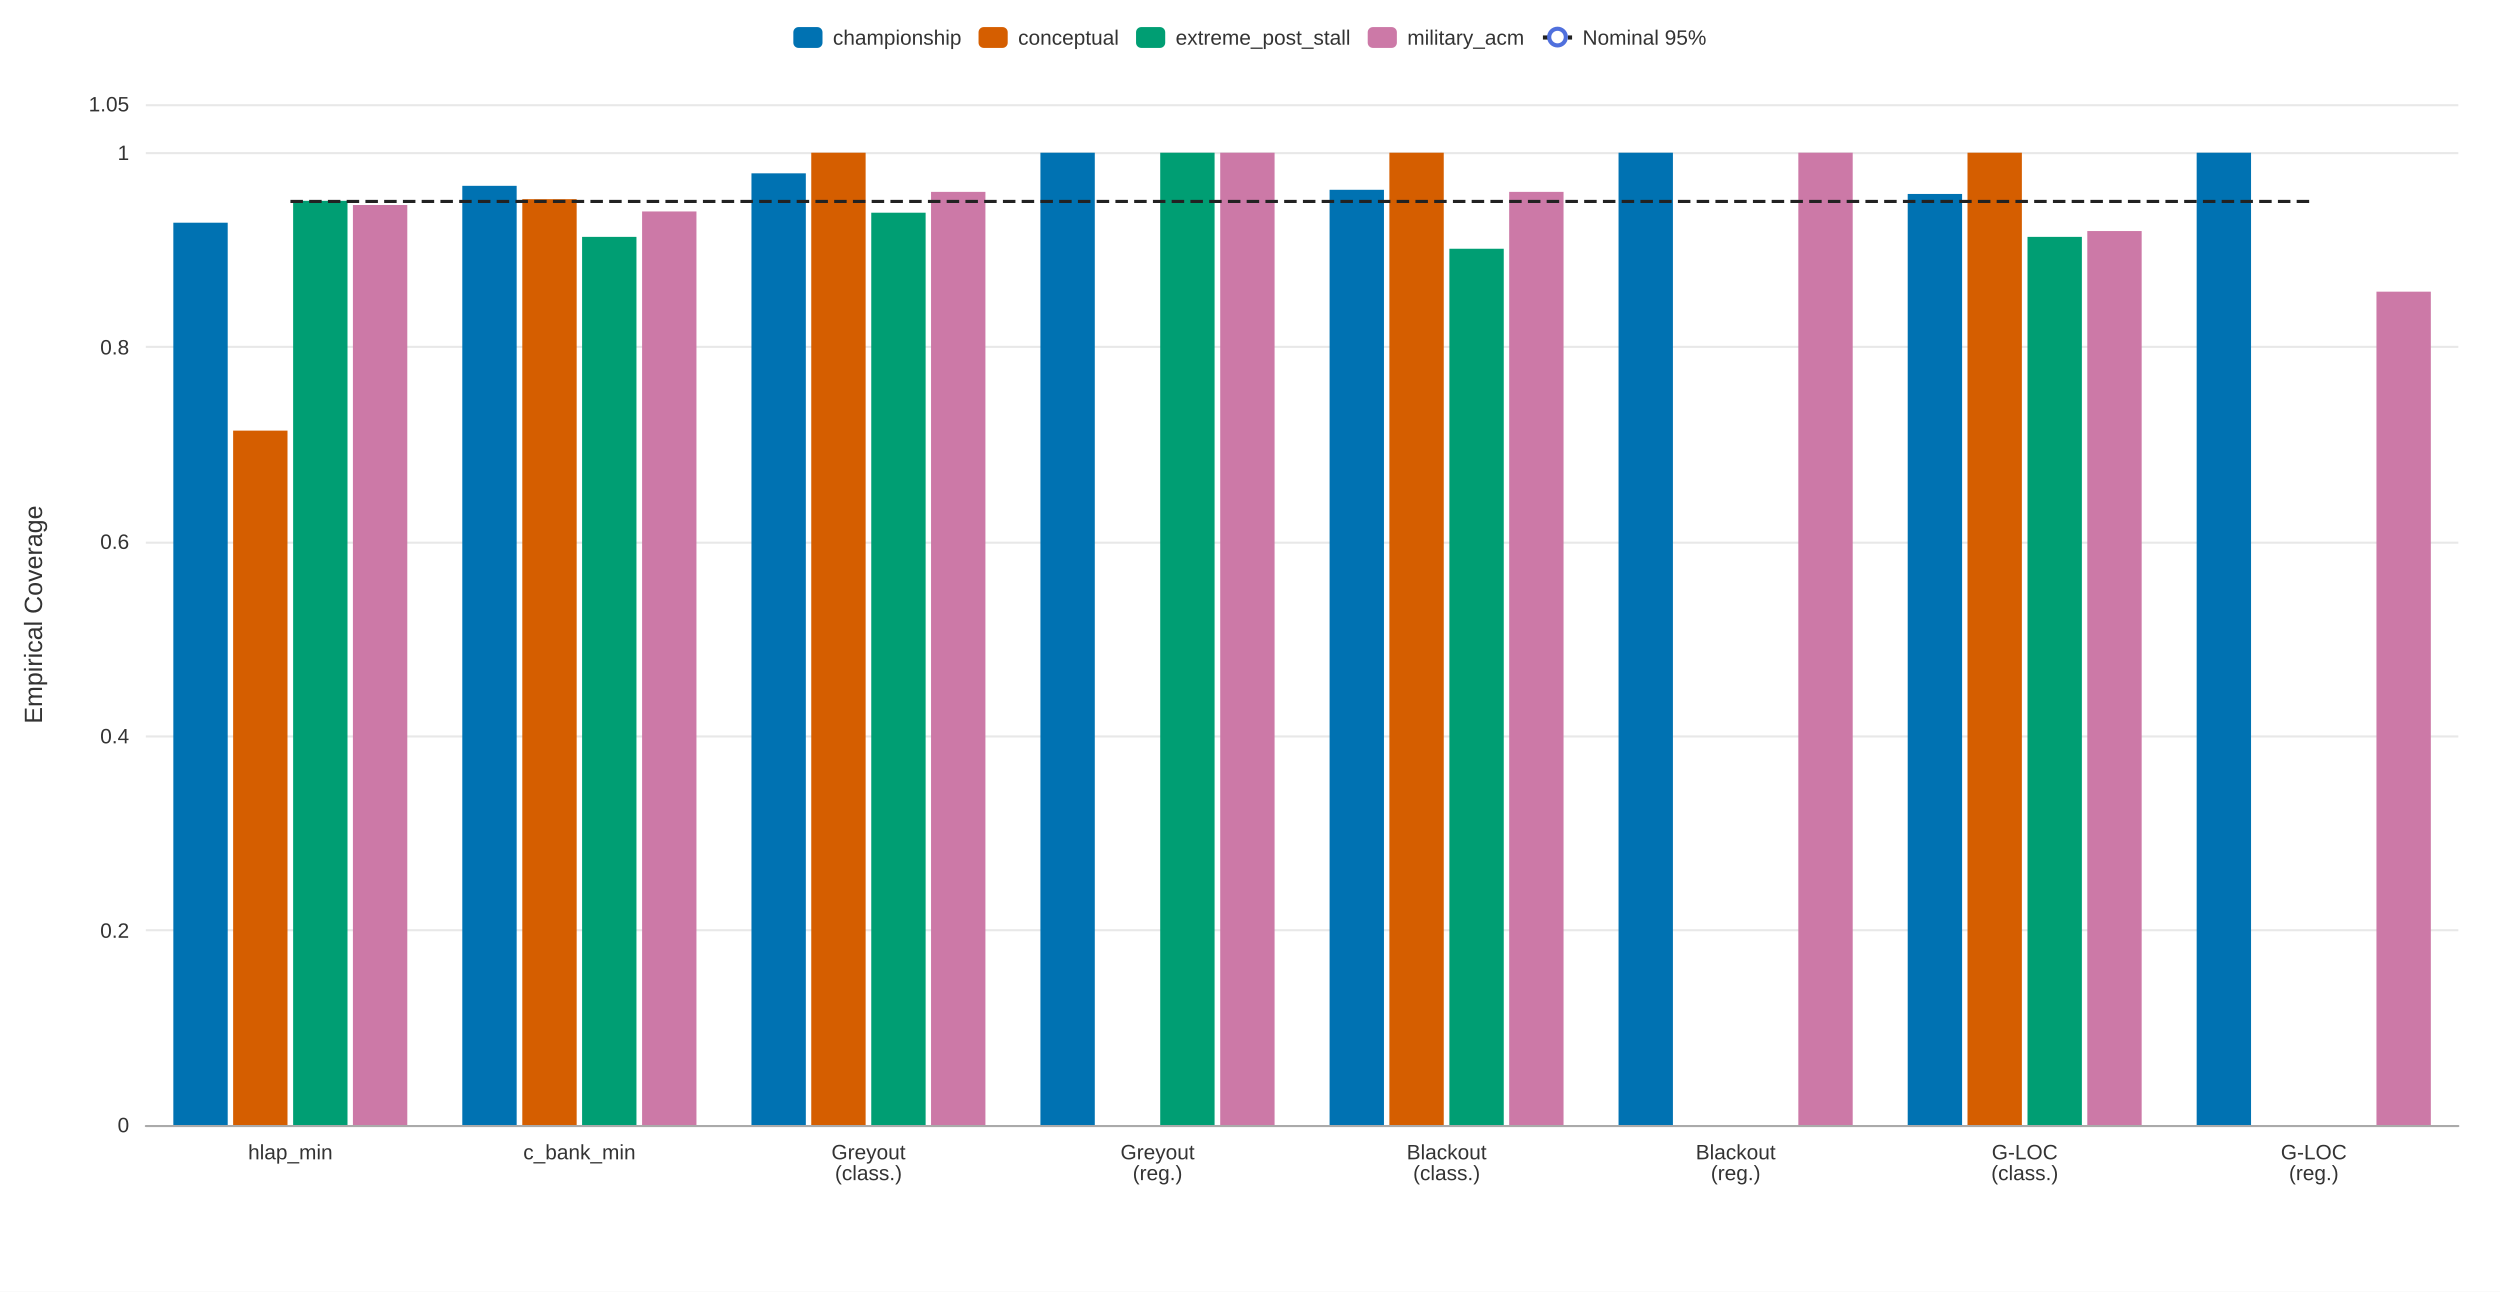
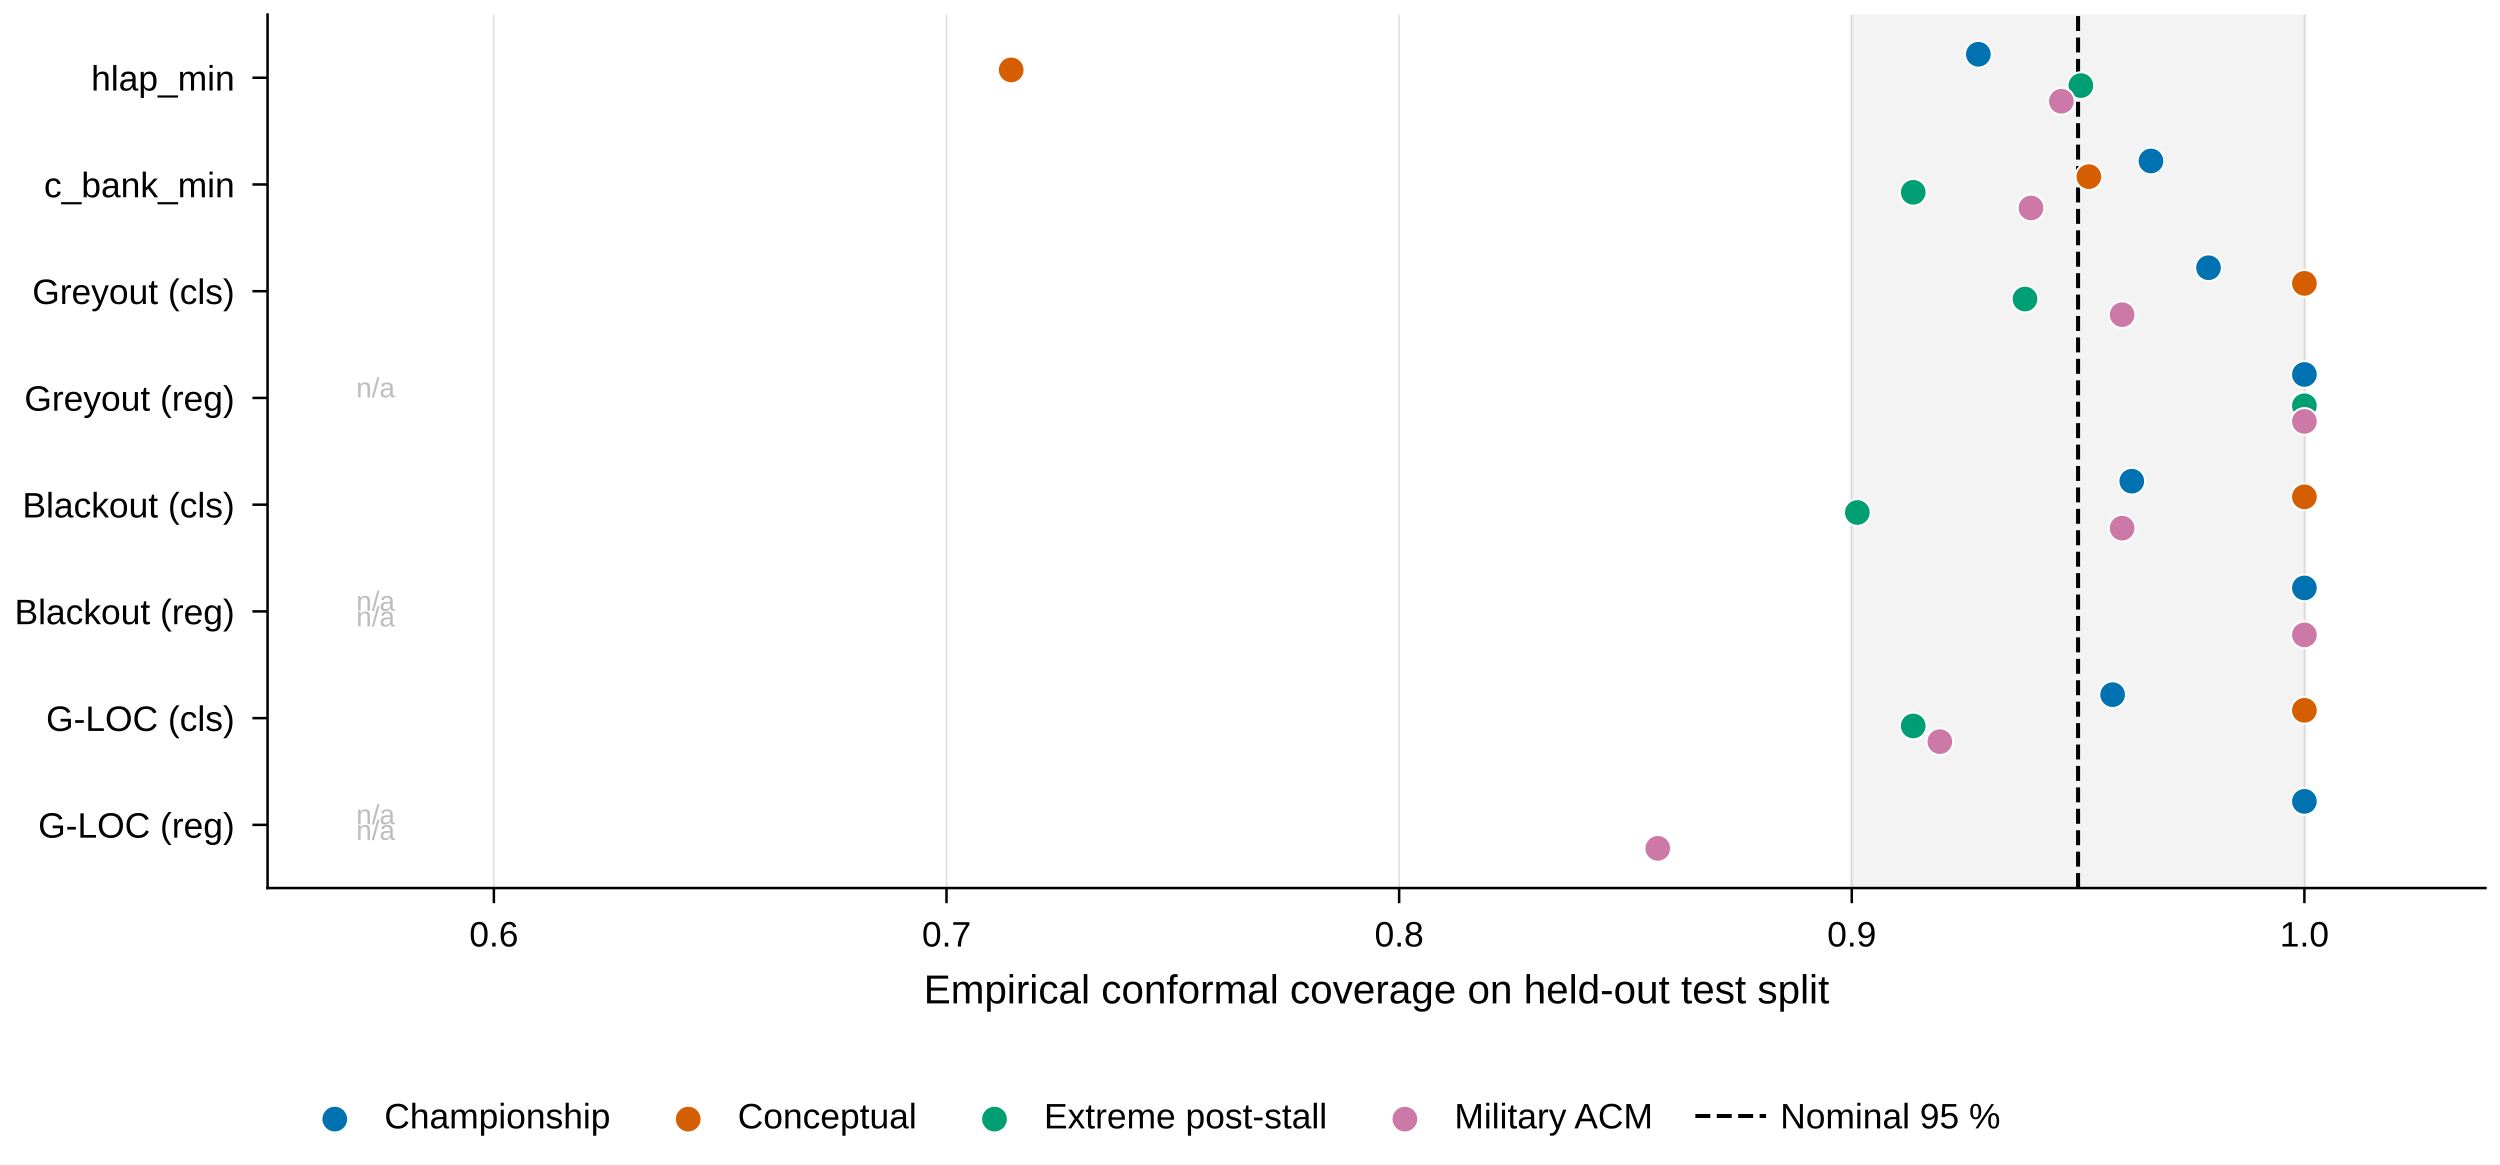
- <svg xmlns="http://www.w3.org/2000/svg" width="1200" height="620" version="1.1" baseProfile="full" viewBox="0 0 1200 620">
-   <rect width="1200" height="620" x="0" y="0" fill="#ffffff" />
-   <path d="M70 540.5L1180 540.5" fill="none" pointer-events="visible" stroke="#e8e8e8" class="zr0-cls-0" />
-   <path d="M70 446.5L1180 446.5" fill="none" pointer-events="visible" stroke="#e8e8e8" class="zr0-cls-0" />
-   <path d="M70 353.5L1180 353.5" fill="none" pointer-events="visible" stroke="#e8e8e8" class="zr0-cls-0" />
-   <path d="M70 260.5L1180 260.5" fill="none" pointer-events="visible" stroke="#e8e8e8" class="zr0-cls-0" />
-   <path d="M70 166.5L1180 166.5" fill="none" pointer-events="visible" stroke="#e8e8e8" class="zr0-cls-0" />
-   <path d="M70 73.5L1180 73.5" fill="none" pointer-events="visible" stroke="#e8e8e8" class="zr0-cls-0" />
-   <path d="M70 50.5L1180 50.5" fill="none" pointer-events="visible" stroke="#e8e8e8" class="zr0-cls-0" />
-   <text dominant-baseline="central" text-anchor="middle" style="font-size:12px;font-family:Arial, Helvetica, sans-serif;" xml:space="preserve" y="-6" transform="matrix(0,-1,1,0,22,295)" fill="#333333">Empirical Coverage</text>
-   <path d="M70 540.5L1180 540.5" fill="none" pointer-events="visible" stroke="#aaaaaa" stroke-linecap="round" class="zr0-cls-0" />
-   <text dominant-baseline="central" text-anchor="end" style="font-size:10px;font-family:Arial, Helvetica, sans-serif;" transform="translate(62 540)" fill="#333333">0</text>
-   <text dominant-baseline="central" text-anchor="end" style="font-size:10px;font-family:Arial, Helvetica, sans-serif;" transform="translate(62 446.6667)" fill="#333333">0.2</text>
-   <text dominant-baseline="central" text-anchor="end" style="font-size:10px;font-family:Arial, Helvetica, sans-serif;" transform="translate(62 353.3333)" fill="#333333">0.4</text>
-   <text dominant-baseline="central" text-anchor="end" style="font-size:10px;font-family:Arial, Helvetica, sans-serif;" transform="translate(62 260)" fill="#333333">0.6</text>
-   <text dominant-baseline="central" text-anchor="end" style="font-size:10px;font-family:Arial, Helvetica, sans-serif;" transform="translate(62 166.6667)" fill="#333333">0.8</text>
-   <text dominant-baseline="central" text-anchor="end" style="font-size:10px;font-family:Arial, Helvetica, sans-serif;" transform="translate(62 73.3333)" fill="#333333">1</text>
-   <text dominant-baseline="central" text-anchor="end" style="font-size:10px;font-family:Arial, Helvetica, sans-serif;" transform="translate(62 50)" fill="#333333">1.05</text>
-   <text dominant-baseline="central" text-anchor="middle" style="font: normal normal 10px Arial, Helvetica, sans-serif" y="5" transform="translate(139.375 548)" fill="#333333">hlap_min</text>
-   <text dominant-baseline="central" text-anchor="middle" style="font: normal normal 10px Arial, Helvetica, sans-serif" y="5" transform="translate(278.125 548)" fill="#333333">c_bank_min</text>
-   <text dominant-baseline="central" text-anchor="middle" style="font: normal normal 10px Arial, Helvetica, sans-serif" y="5" transform="translate(416.875 548)" fill="#333333">Greyout</text>
-   <text dominant-baseline="central" text-anchor="middle" style="font: normal normal 10px Arial, Helvetica, sans-serif" y="15" transform="translate(416.875 548)" fill="#333333">(class.)</text>
-   <text dominant-baseline="central" text-anchor="middle" style="font: normal normal 10px Arial, Helvetica, sans-serif" y="5" transform="translate(555.625 548)" fill="#333333">Greyout</text>
-   <text dominant-baseline="central" text-anchor="middle" style="font: normal normal 10px Arial, Helvetica, sans-serif" y="15" transform="translate(555.625 548)" fill="#333333">(reg.)</text>
-   <text dominant-baseline="central" text-anchor="middle" style="font: normal normal 10px Arial, Helvetica, sans-serif" y="5" transform="translate(694.375 548)" fill="#333333">Blackout</text>
-   <text dominant-baseline="central" text-anchor="middle" style="font: normal normal 10px Arial, Helvetica, sans-serif" y="15" transform="translate(694.375 548)" fill="#333333">(class.)</text>
-   <text dominant-baseline="central" text-anchor="middle" style="font: normal normal 10px Arial, Helvetica, sans-serif" y="5" transform="translate(833.125 548)" fill="#333333">Blackout</text>
-   <text dominant-baseline="central" text-anchor="middle" style="font: normal normal 10px Arial, Helvetica, sans-serif" y="15" transform="translate(833.125 548)" fill="#333333">(reg.)</text>
-   <text dominant-baseline="central" text-anchor="middle" style="font: normal normal 10px Arial, Helvetica, sans-serif" y="5" transform="translate(971.875 548)" fill="#333333">G-LOC</text>
-   <text dominant-baseline="central" text-anchor="middle" style="font: normal normal 10px Arial, Helvetica, sans-serif" y="15" transform="translate(971.875 548)" fill="#333333">(class.)</text>
-   <text dominant-baseline="central" text-anchor="middle" style="font: normal normal 10px Arial, Helvetica, sans-serif" y="5" transform="translate(1110.625 548)" fill="#333333">G-LOC</text>
-   <text dominant-baseline="central" text-anchor="middle" style="font: normal normal 10px Arial, Helvetica, sans-serif" y="15" transform="translate(1110.625 548)" fill="#333333">(reg.)</text>
-   <path d="M83.2 540l26.1 0l0 -433.1l-26.1 0Z" fill="#0072B2" ecmeta_series_index="0" ecmeta_data_index="0" ecmeta_ssr_type="chart" class="zr0-cls-1 zr0-cls-2" />
-   <path d="M221.9 540l26.1 0l0 -450.8l-26.1 0Z" fill="#0072B2" ecmeta_series_index="0" ecmeta_data_index="1" ecmeta_ssr_type="chart" class="zr0-cls-3 zr0-cls-2" />
-   <path d="M360.7 540l26.1 0l0 -456.8l-26.1 0Z" fill="#0072B2" ecmeta_series_index="0" ecmeta_data_index="2" ecmeta_ssr_type="chart" class="zr0-cls-4 zr0-cls-2" />
-   <path d="M499.4 540l26.1 0l0 -466.7l-26.1 0Z" fill="#0072B2" ecmeta_series_index="0" ecmeta_data_index="3" ecmeta_ssr_type="chart" class="zr0-cls-5 zr0-cls-2" />
-   <path d="M638.2 540l26.1 0l0 -448.9l-26.1 0Z" fill="#0072B2" ecmeta_series_index="0" ecmeta_data_index="4" ecmeta_ssr_type="chart" class="zr0-cls-6 zr0-cls-2" />
-   <path d="M776.9 540l26.1 0l0 -466.7l-26.1 0Z" fill="#0072B2" ecmeta_series_index="0" ecmeta_data_index="5" ecmeta_ssr_type="chart" class="zr0-cls-7 zr0-cls-2" />
-   <path d="M915.7 540l26.1 0l0 -446.9l-26.1 0Z" fill="#0072B2" ecmeta_series_index="0" ecmeta_data_index="6" ecmeta_ssr_type="chart" class="zr0-cls-8 zr0-cls-2" />
-   <path d="M1054.4 540l26.1 0l0 -466.7l-26.1 0Z" fill="#0072B2" ecmeta_series_index="0" ecmeta_data_index="7" ecmeta_ssr_type="chart" class="zr0-cls-9 zr0-cls-2" />
-   <path d="M111.9 540l26.1 0l0 -333.3l-26.1 0Z" fill="#D55E00" ecmeta_series_index="1" ecmeta_data_index="0" ecmeta_ssr_type="chart" class="zr0-cls-10 zr0-cls-11" />
-   <path d="M250.7 540l26.1 0l0 -444.4l-26.1 0Z" fill="#D55E00" ecmeta_series_index="1" ecmeta_data_index="1" ecmeta_ssr_type="chart" class="zr0-cls-12 zr0-cls-11" />
-   <path d="M389.4 540l26.1 0l0 -466.7l-26.1 0Z" fill="#D55E00" ecmeta_series_index="1" ecmeta_data_index="2" ecmeta_ssr_type="chart" class="zr0-cls-13 zr0-cls-11" />
-   <path d="M528.2 540l26.1 0l0 0l-26.1 0Z" fill="#D55E00" ecmeta_series_index="1" ecmeta_data_index="3" ecmeta_ssr_type="chart" class="zr0-cls-11" />
-   <path d="M666.9 540l26.1 0l0 -466.7l-26.1 0Z" fill="#D55E00" ecmeta_series_index="1" ecmeta_data_index="4" ecmeta_ssr_type="chart" class="zr0-cls-14 zr0-cls-11" />
-   <path d="M805.7 540l26.1 0l0 0l-26.1 0Z" fill="#D55E00" ecmeta_series_index="1" ecmeta_data_index="5" ecmeta_ssr_type="chart" class="zr0-cls-11" />
-   <path d="M944.4 540l26.1 0l0 -466.7l-26.1 0Z" fill="#D55E00" ecmeta_series_index="1" ecmeta_data_index="6" ecmeta_ssr_type="chart" class="zr0-cls-15 zr0-cls-11" />
-   <path d="M1083.2 540l26.1 0l0 0l-26.1 0Z" fill="#D55E00" ecmeta_series_index="1" ecmeta_data_index="7" ecmeta_ssr_type="chart" class="zr0-cls-11" />
-   <path d="M140.7 540l26.1 0l0 -443.6l-26.1 0Z" fill="#009E73" ecmeta_series_index="2" ecmeta_data_index="0" ecmeta_ssr_type="chart" class="zr0-cls-16 zr0-cls-17" />
-   <path d="M279.4 540l26.1 0l0 -426.3l-26.1 0Z" fill="#009E73" ecmeta_series_index="2" ecmeta_data_index="1" ecmeta_ssr_type="chart" class="zr0-cls-18 zr0-cls-17" />
-   <path d="M418.2 540l26.1 0l0 -437.9l-26.1 0Z" fill="#009E73" ecmeta_series_index="2" ecmeta_data_index="2" ecmeta_ssr_type="chart" class="zr0-cls-19 zr0-cls-17" />
-   <path d="M556.9 540l26.1 0l0 -466.7l-26.1 0Z" fill="#009E73" ecmeta_series_index="2" ecmeta_data_index="3" ecmeta_ssr_type="chart" class="zr0-cls-20 zr0-cls-17" />
-   <path d="M695.7 540l26.1 0l0 -420.6l-26.1 0Z" fill="#009E73" ecmeta_series_index="2" ecmeta_data_index="4" ecmeta_ssr_type="chart" class="zr0-cls-21 zr0-cls-17" />
-   <path d="M834.4 540l26.1 0l0 0l-26.1 0Z" fill="#009E73" ecmeta_series_index="2" ecmeta_data_index="5" ecmeta_ssr_type="chart" class="zr0-cls-17" />
-   <path d="M973.2 540l26.1 0l0 -426.3l-26.1 0Z" fill="#009E73" ecmeta_series_index="2" ecmeta_data_index="6" ecmeta_ssr_type="chart" class="zr0-cls-22 zr0-cls-17" />
-   <path d="M1111.9 540l26.1 0l0 0l-26.1 0Z" fill="#009E73" ecmeta_series_index="2" ecmeta_data_index="7" ecmeta_ssr_type="chart" class="zr0-cls-17" />
-   <path d="M169.4 540l26.1 0l0 -441.6l-26.1 0Z" fill="#CC79A7" ecmeta_series_index="3" ecmeta_data_index="0" ecmeta_ssr_type="chart" class="zr0-cls-23 zr0-cls-24" />
-   <path d="M308.2 540l26.1 0l0 -438.5l-26.1 0Z" fill="#CC79A7" ecmeta_series_index="3" ecmeta_data_index="1" ecmeta_ssr_type="chart" class="zr0-cls-25 zr0-cls-24" />
-   <path d="M446.9 540l26.1 0l0 -447.9l-26.1 0Z" fill="#CC79A7" ecmeta_series_index="3" ecmeta_data_index="2" ecmeta_ssr_type="chart" class="zr0-cls-26 zr0-cls-24" />
-   <path d="M585.7 540l26.1 0l0 -466.7l-26.1 0Z" fill="#CC79A7" ecmeta_series_index="3" ecmeta_data_index="3" ecmeta_ssr_type="chart" class="zr0-cls-27 zr0-cls-24" />
-   <path d="M724.4 540l26.1 0l0 -447.9l-26.1 0Z" fill="#CC79A7" ecmeta_series_index="3" ecmeta_data_index="4" ecmeta_ssr_type="chart" class="zr0-cls-28 zr0-cls-24" />
-   <path d="M863.2 540l26.1 0l0 -466.7l-26.1 0Z" fill="#CC79A7" ecmeta_series_index="3" ecmeta_data_index="5" ecmeta_ssr_type="chart" class="zr0-cls-29 zr0-cls-24" />
-   <path d="M1001.9 540l26.1 0l0 -429.1l-26.1 0Z" fill="#CC79A7" ecmeta_series_index="3" ecmeta_data_index="6" ecmeta_ssr_type="chart" class="zr0-cls-30 zr0-cls-24" />
-   <path d="M1140.7 540l26.1 0l0 -400l-26.1 0Z" fill="#CC79A7" ecmeta_series_index="3" ecmeta_data_index="7" ecmeta_ssr_type="chart" class="zr0-cls-31 zr0-cls-24" />
-   <g clip-path="url(#zr0-c0)">
-     <path d="M139.4 96.7L278.1 96.7L416.9 96.7L555.6 96.7L694.4 96.7L833.1 96.7L971.9 96.7L1110.6 96.7" fill="none" pointer-events="visible" stroke="#222222" stroke-width="1.5" stroke-dasharray="6,3" stroke-linejoin="bevel" class="zr0-cls-0" />
+ <svg xmlns="http://www.w3.org/2000/svg" xmlns:xlink="http://www.w3.org/1999/xlink" width="494.74pt" height="230.437pt" viewBox="0 0 494.74 230.437" version="1.1">
+   <defs>
+     <style type="text/css">*{stroke-linejoin: round; stroke-linecap: butt}</style>
+   </defs>
+   <g id="figure_1">
+     <g id="patch_1">
+       <path d="M 0 230.437  L 494.74 230.437  L 494.74 0  L 0 0  z " style="fill: #ffffff" />
+     </g>
+     <g id="axes_1">
+       <g id="patch_2">
+         <path d="M 52.95 175.741  L 491.86 175.741  L 491.86 2.88  L 52.95 2.88  z " style="fill: #ffffff" />
+       </g>
+       <g id="patch_3">
+         <path d="M 366.457 175.741  L 456.03 175.741  L 456.03 2.88  L 366.457 2.88  z " clip-path="url(#p7e95fa4066)" style="fill: #bdbdbd; opacity: 0.18; stroke: #bdbdbd; stroke-linejoin: miter" />
+       </g>
+       <g id="matplotlib.axis_1">
+         <g id="xtick_1">
+           <g id="line2d_1">
+             <path d="M 97.736 175.741  L 97.736 2.88  " clip-path="url(#p7e95fa4066)" style="fill: none; stroke: #bdbdbd; stroke-opacity: 0.5; stroke-width: 0.3; stroke-linecap: square" />
+           </g>
+           <g id="line2d_2">
+             <defs>
+               <path id="ma39cdfd2b2" d="M 0 0  L 0 3  " style="stroke: #000000; stroke-width: 0.5" />
+             </defs>
+             <g>
+               <use xlink:href="#ma39cdfd2b2" x="97.736" y="175.741" style="stroke: #000000; stroke-width: 0.5" />
+             </g>
+           </g>
+           <g id="text_1">
+             <text style="font-size: 7px; font-family: 'Arial', 'Helvetica', 'Liberation Sans', 'DejaVu Sans', sans-serif; text-anchor: middle" x="97.736" y="187.314" transform="rotate(-0 97.73627 187.3141)">0.6</text>
+           </g>
+         </g>
+         <g id="xtick_2">
+           <g id="line2d_3">
+             <path d="M 187.31 175.741  L 187.31 2.88  " clip-path="url(#p7e95fa4066)" style="fill: none; stroke: #bdbdbd; stroke-opacity: 0.5; stroke-width: 0.3; stroke-linecap: square" />
+           </g>
+           <g id="line2d_4">
+             <g>
+               <use xlink:href="#ma39cdfd2b2" x="187.31" y="175.741" style="stroke: #000000; stroke-width: 0.5" />
+             </g>
+           </g>
+           <g id="text_2">
+             <text style="font-size: 7px; font-family: 'Arial', 'Helvetica', 'Liberation Sans', 'DejaVu Sans', sans-serif; text-anchor: middle" x="187.31" y="187.314" transform="rotate(-0 187.3097 187.3141)">0.7</text>
+           </g>
+         </g>
+         <g id="xtick_3">
+           <g id="line2d_5">
+             <path d="M 276.883 175.741  L 276.883 2.88  " clip-path="url(#p7e95fa4066)" style="fill: none; stroke: #bdbdbd; stroke-opacity: 0.5; stroke-width: 0.3; stroke-linecap: square" />
+           </g>
+           <g id="line2d_6">
+             <g>
+               <use xlink:href="#ma39cdfd2b2" x="276.883" y="175.741" style="stroke: #000000; stroke-width: 0.5" />
+             </g>
+           </g>
+           <g id="text_3">
+             <text style="font-size: 7px; font-family: 'Arial', 'Helvetica', 'Liberation Sans', 'DejaVu Sans', sans-serif; text-anchor: middle" x="276.883" y="187.314" transform="rotate(-0 276.8832 187.3141)">0.8</text>
+           </g>
+         </g>
+         <g id="xtick_4">
+           <g id="line2d_7">
+             <path d="M 366.457 175.741  L 366.457 2.88  " clip-path="url(#p7e95fa4066)" style="fill: none; stroke: #bdbdbd; stroke-opacity: 0.5; stroke-width: 0.3; stroke-linecap: square" />
+           </g>
+           <g id="line2d_8">
+             <g>
+               <use xlink:href="#ma39cdfd2b2" x="366.457" y="175.741" style="stroke: #000000; stroke-width: 0.5" />
+             </g>
+           </g>
+           <g id="text_4">
+             <text style="font-size: 7px; font-family: 'Arial', 'Helvetica', 'Liberation Sans', 'DejaVu Sans', sans-serif; text-anchor: middle" x="366.457" y="187.314" transform="rotate(-0 366.4567 187.3141)">0.9</text>
+           </g>
+         </g>
+         <g id="xtick_5">
+           <g id="line2d_9">
+             <path d="M 456.03 175.741  L 456.03 2.88  " clip-path="url(#p7e95fa4066)" style="fill: none; stroke: #bdbdbd; stroke-opacity: 0.5; stroke-width: 0.3; stroke-linecap: square" />
+           </g>
+           <g id="line2d_10">
+             <g>
+               <use xlink:href="#ma39cdfd2b2" x="456.03" y="175.741" style="stroke: #000000; stroke-width: 0.5" />
+             </g>
+           </g>
+           <g id="text_5">
+             <text style="font-size: 7px; font-family: 'Arial', 'Helvetica', 'Liberation Sans', 'DejaVu Sans', sans-serif; text-anchor: middle" x="456.03" y="187.314" transform="rotate(-0 456.0301 187.3141)">1.0</text>
+           </g>
+         </g>
+         <g id="text_6">
+           <text style="font-size: 8px; font-family: 'Arial', 'Helvetica', 'Liberation Sans', 'DejaVu Sans', sans-serif; text-anchor: middle" x="272.405" y="198.564" transform="rotate(-0 272.4045 198.5641)">Empirical conformal coverage on held-out test split</text>
+         </g>
+       </g>
+       <g id="matplotlib.axis_2">
+         <g id="ytick_1">
+           <g id="line2d_11">
+             <defs>
+               <path id="m4bd44bbbca" d="M 0 0  L -3 0  " style="stroke: #000000; stroke-width: 0.5" />
+             </defs>
+             <g>
+               <use xlink:href="#m4bd44bbbca" x="52.95" y="15.384" style="stroke: #000000; stroke-width: 0.5" />
+             </g>
+           </g>
+           <g id="text_7">
+             <text style="font-size: 7px; font-family: 'Arial', 'Helvetica', 'Liberation Sans', 'DejaVu Sans', sans-serif; text-anchor: end" x="46.45" y="17.921" transform="rotate(-0 46.44953 17.92055)">hlap_min</text>
+           </g>
+         </g>
+         <g id="ytick_2">
+           <g id="line2d_12">
+             <g>
+               <use xlink:href="#m4bd44bbbca" x="52.95" y="36.506" style="stroke: #000000; stroke-width: 0.5" />
+             </g>
+           </g>
+           <g id="text_8">
+             <text style="font-size: 7px; font-family: 'Arial', 'Helvetica', 'Liberation Sans', 'DejaVu Sans', sans-serif; text-anchor: end" x="46.45" y="39.042" transform="rotate(-0 46.44953 39.0424)">c_bank_min</text>
+           </g>
+         </g>
+         <g id="ytick_3">
+           <g id="line2d_13">
+             <g>
+               <use xlink:href="#m4bd44bbbca" x="52.95" y="57.628" style="stroke: #000000; stroke-width: 0.5" />
+             </g>
+           </g>
+           <g id="text_9">
+             <text style="font-size: 7px; font-family: 'Arial', 'Helvetica', 'Liberation Sans', 'DejaVu Sans', sans-serif; text-anchor: end" x="46.45" y="60.164" transform="rotate(-0 46.44953 60.16426)">Greyout (cls)</text>
+           </g>
+         </g>
+         <g id="ytick_4">
+           <g id="line2d_14">
+             <g>
+               <use xlink:href="#m4bd44bbbca" x="52.95" y="78.75" style="stroke: #000000; stroke-width: 0.5" />
+             </g>
+           </g>
+           <g id="text_10">
+             <text style="font-size: 7px; font-family: 'Arial', 'Helvetica', 'Liberation Sans', 'DejaVu Sans', sans-serif; text-anchor: end" x="46.45" y="81.286" transform="rotate(-0 46.44953 81.28612)">Greyout (reg)</text>
+           </g>
+         </g>
+         <g id="ytick_5">
+           <g id="line2d_15">
+             <g>
+               <use xlink:href="#m4bd44bbbca" x="52.95" y="99.872" style="stroke: #000000; stroke-width: 0.5" />
+             </g>
+           </g>
+           <g id="text_11">
+             <text style="font-size: 7px; font-family: 'Arial', 'Helvetica', 'Liberation Sans', 'DejaVu Sans', sans-serif; text-anchor: end" x="46.45" y="102.408" transform="rotate(-0 46.44953 102.408)">Blackout (cls)</text>
+           </g>
+         </g>
+         <g id="ytick_6">
+           <g id="line2d_16">
+             <g>
+               <use xlink:href="#m4bd44bbbca" x="52.95" y="120.993" style="stroke: #000000; stroke-width: 0.5" />
+             </g>
+           </g>
+           <g id="text_12">
+             <text style="font-size: 7px; font-family: 'Arial', 'Helvetica', 'Liberation Sans', 'DejaVu Sans', sans-serif; text-anchor: end" x="46.45" y="123.53" transform="rotate(-0 46.44953 123.5298)">Blackout (reg)</text>
+           </g>
+         </g>
+         <g id="ytick_7">
+           <g id="line2d_17">
+             <g>
+               <use xlink:href="#m4bd44bbbca" x="52.95" y="142.115" style="stroke: #000000; stroke-width: 0.5" />
+             </g>
+           </g>
+           <g id="text_13">
+             <text style="font-size: 7px; font-family: 'Arial', 'Helvetica', 'Liberation Sans', 'DejaVu Sans', sans-serif; text-anchor: end" x="46.45" y="144.652" transform="rotate(-0 46.44953 144.6517)">G-LOC (cls)</text>
+           </g>
+         </g>
+         <g id="ytick_8">
+           <g id="line2d_18">
+             <g>
+               <use xlink:href="#m4bd44bbbca" x="52.95" y="163.237" style="stroke: #000000; stroke-width: 0.5" />
+             </g>
+           </g>
+           <g id="text_14">
+             <text style="font-size: 7px; font-family: 'Arial', 'Helvetica', 'Liberation Sans', 'DejaVu Sans', sans-serif; text-anchor: end" x="46.45" y="165.774" transform="rotate(-0 46.44953 165.7735)">G-LOC (reg)</text>
+           </g>
+         </g>
+       </g>
+       <g id="line2d_19">
+         <path d="M 411.243 175.741  L 411.243 2.88  " clip-path="url(#p7e95fa4066)" style="fill: none; stroke-dasharray: 2.96,1.28; stroke-dashoffset: 0; stroke: #000000; stroke-width: 0.8" />
+       </g>
+       <g id="patch_4">
+         <path d="M 52.95 175.741  L 52.95 2.88  " style="fill: none; stroke: #000000; stroke-width: 0.5; stroke-linejoin: miter; stroke-linecap: square" />
+       </g>
+       <g id="patch_5">
+         <path d="M 52.95 175.741  L 491.86 175.741  " style="fill: none; stroke: #000000; stroke-width: 0.5; stroke-linejoin: miter; stroke-linecap: square" />
+       </g>
+       <g id="PathCollection_1">
+         <defs>
+           <path id="ma4750962ce" d="M 0 2.646  C 0.702 2.646 1.375 2.367 1.871 1.871  C 2.367 1.375 2.646 0.702 2.646 0  C 2.646 -0.702 2.367 -1.375 1.871 -1.871  C 1.375 -2.367 0.702 -2.646 0 -2.646  C -0.702 -2.646 -1.375 -2.367 -1.871 -1.871  C -2.367 -1.375 -2.646 -0.702 -2.646 0  C -2.646 0.702 -2.367 1.375 -1.871 1.871  C -1.375 2.367 -0.702 2.646 0 2.646  z " style="stroke: #ffffff; stroke-width: 0.4" />
+         </defs>
+         <g clip-path="url(#p7e95fa4066)">
+           <use xlink:href="#ma4750962ce" x="391.507" y="10.737" style="fill: #0072b2; stroke: #ffffff; stroke-width: 0.4" />
+           <use xlink:href="#ma4750962ce" x="425.666" y="31.859" style="fill: #0072b2; stroke: #ffffff; stroke-width: 0.4" />
+           <use xlink:href="#ma4750962ce" x="437.053" y="52.981" style="fill: #0072b2; stroke: #ffffff; stroke-width: 0.4" />
+           <use xlink:href="#ma4750962ce" x="456.03" y="74.103" style="fill: #0072b2; stroke: #ffffff; stroke-width: 0.4" />
+           <use xlink:href="#ma4750962ce" x="421.871" y="95.225" style="fill: #0072b2; stroke: #ffffff; stroke-width: 0.4" />
+           <use xlink:href="#ma4750962ce" x="456.03" y="116.347" style="fill: #0072b2; stroke: #ffffff; stroke-width: 0.4" />
+           <use xlink:href="#ma4750962ce" x="418.075" y="137.468" style="fill: #0072b2; stroke: #ffffff; stroke-width: 0.4" />
+           <use xlink:href="#ma4750962ce" x="456.03" y="158.59" style="fill: #0072b2; stroke: #ffffff; stroke-width: 0.4" />
+         </g>
+       </g>
+       <g id="PathCollection_2">
+         <defs>
+           <path id="m2aef120b55" d="M 0 2.646  C 0.702 2.646 1.375 2.367 1.871 1.871  C 2.367 1.375 2.646 0.702 2.646 0  C 2.646 -0.702 2.367 -1.375 1.871 -1.871  C 1.375 -2.367 0.702 -2.646 0 -2.646  C -0.702 -2.646 -1.375 -2.367 -1.871 -1.871  C -2.367 -1.375 -2.646 -0.702 -2.646 0  C -2.646 0.702 -2.367 1.375 -1.871 1.871  C -1.375 2.367 -0.702 2.646 0 2.646  z " style="stroke: #ffffff; stroke-width: 0.4" />
+         </defs>
+         <g clip-path="url(#p7e95fa4066)">
+           <use xlink:href="#m2aef120b55" x="200.106" y="13.835" style="fill: #d55e00; stroke: #ffffff; stroke-width: 0.4" />
+           <use xlink:href="#m2aef120b55" x="413.376" y="34.957" style="fill: #d55e00; stroke: #ffffff; stroke-width: 0.4" />
+           <use xlink:href="#m2aef120b55" x="456.03" y="56.079" style="fill: #d55e00; stroke: #ffffff; stroke-width: 0.4" />
+           <use xlink:href="#m2aef120b55" x="456.03" y="98.323" style="fill: #d55e00; stroke: #ffffff; stroke-width: 0.4" />
+           <use xlink:href="#m2aef120b55" x="456.03" y="140.566" style="fill: #d55e00; stroke: #ffffff; stroke-width: 0.4" />
+         </g>
+       </g>
+       <g id="PathCollection_3">
+         <defs>
+           <path id="mf17e884fdf" d="M 0 2.646  C 0.702 2.646 1.375 2.367 1.871 1.871  C 2.367 1.375 2.646 0.702 2.646 0  C 2.646 -0.702 2.367 -1.375 1.871 -1.871  C 1.375 -2.367 0.702 -2.646 0 -2.646  C -0.702 -2.646 -1.375 -2.367 -1.871 -1.871  C -2.367 -1.375 -2.646 -0.702 -2.646 0  C -2.646 0.702 -2.367 1.375 -1.871 1.871  C -1.375 2.367 -0.702 2.646 0 2.646  z " style="stroke: #ffffff; stroke-width: 0.4" />
+         </defs>
+         <g clip-path="url(#p7e95fa4066)">
+           <use xlink:href="#mf17e884fdf" x="411.796" y="16.933" style="fill: #009e73; stroke: #ffffff; stroke-width: 0.4" />
+           <use xlink:href="#mf17e884fdf" x="378.621" y="38.055" style="fill: #009e73; stroke: #ffffff; stroke-width: 0.4" />
+           <use xlink:href="#mf17e884fdf" x="400.738" y="59.177" style="fill: #009e73; stroke: #ffffff; stroke-width: 0.4" />
+           <use xlink:href="#mf17e884fdf" x="456.03" y="80.299" style="fill: #009e73; stroke: #ffffff; stroke-width: 0.4" />
+           <use xlink:href="#mf17e884fdf" x="367.563" y="101.421" style="fill: #009e73; stroke: #ffffff; stroke-width: 0.4" />
+           <use xlink:href="#mf17e884fdf" x="378.621" y="143.664" style="fill: #009e73; stroke: #ffffff; stroke-width: 0.4" />
+         </g>
+       </g>
+       <g id="PathCollection_4">
+         <defs>
+           <path id="md33b301b14" d="M 0 2.646  C 0.702 2.646 1.375 2.367 1.871 1.871  C 2.367 1.375 2.646 0.702 2.646 0  C 2.646 -0.702 2.367 -1.375 1.871 -1.871  C 1.375 -2.367 0.702 -2.646 0 -2.646  C -0.702 -2.646 -1.375 -2.367 -1.871 -1.871  C -2.367 -1.375 -2.646 -0.702 -2.646 0  C -2.646 0.702 -2.367 1.375 -1.871 1.871  C -1.375 2.367 -0.702 2.646 0 2.646  z " style="stroke: #ffffff; stroke-width: 0.4" />
+         </defs>
+         <g clip-path="url(#p7e95fa4066)">
+           <use xlink:href="#md33b301b14" x="407.937" y="20.031" style="fill: #cc79a7; stroke: #ffffff; stroke-width: 0.4" />
+           <use xlink:href="#md33b301b14" x="401.925" y="41.153" style="fill: #cc79a7; stroke: #ffffff; stroke-width: 0.4" />
+           <use xlink:href="#md33b301b14" x="419.96" y="62.275" style="fill: #cc79a7; stroke: #ffffff; stroke-width: 0.4" />
+           <use xlink:href="#md33b301b14" x="456.03" y="83.397" style="fill: #cc79a7; stroke: #ffffff; stroke-width: 0.4" />
+           <use xlink:href="#md33b301b14" x="419.96" y="104.518" style="fill: #cc79a7; stroke: #ffffff; stroke-width: 0.4" />
+           <use xlink:href="#md33b301b14" x="456.03" y="125.64" style="fill: #cc79a7; stroke: #ffffff; stroke-width: 0.4" />
+           <use xlink:href="#md33b301b14" x="383.89" y="146.762" style="fill: #cc79a7; stroke: #ffffff; stroke-width: 0.4" />
+           <use xlink:href="#md33b301b14" x="328.068" y="167.884" style="fill: #cc79a7; stroke: #ffffff; stroke-width: 0.4" />
+         </g>
+       </g>
+       <g id="text_15">
+         <text style="font-size: 5.5px; font-family: 'Arial', 'Helvetica', 'Liberation Sans', 'DejaVu Sans', sans-serif; text-anchor: start; fill: #bdbdbd" x="70.506" y="78.623" transform="rotate(-0 70.50593 78.62304)">n/a</text>
+       </g>
+       <g id="text_16">
+         <text style="font-size: 5.5px; font-family: 'Arial', 'Helvetica', 'Liberation Sans', 'DejaVu Sans', sans-serif; text-anchor: start; fill: #bdbdbd" x="70.506" y="120.867" transform="rotate(-0 70.50593 120.8668)">n/a</text>
+       </g>
+       <g id="text_17">
+         <text style="font-size: 5.5px; font-family: 'Arial', 'Helvetica', 'Liberation Sans', 'DejaVu Sans', sans-serif; text-anchor: start; fill: #bdbdbd" x="70.506" y="123.965" transform="rotate(-0 70.50593 123.9646)">n/a</text>
+       </g>
+       <g id="text_18">
+         <text style="font-size: 5.5px; font-family: 'Arial', 'Helvetica', 'Liberation Sans', 'DejaVu Sans', sans-serif; text-anchor: start; fill: #bdbdbd" x="70.506" y="163.11" transform="rotate(-0 70.50593 163.1105)">n/a</text>
+       </g>
+       <g id="text_19">
+         <text style="font-size: 5.5px; font-family: 'Arial', 'Helvetica', 'Liberation Sans', 'DejaVu Sans', sans-serif; text-anchor: start; fill: #bdbdbd" x="70.506" y="166.208" transform="rotate(-0 70.50593 166.2083)">n/a</text>
+       </g>
+       <g id="legend_1">
+         <g id="PathCollection_5">
+           <g>
+             <use xlink:href="#ma4750962ce" x="66.25" y="221.467" style="fill: #0072b2; stroke: #ffffff; stroke-width: 0.4" />
+           </g>
+         </g>
+         <g id="text_20">
+           <text style="font-size: 7px; font-family: 'Arial', 'Helvetica', 'Liberation Sans', 'DejaVu Sans', sans-serif; text-anchor: start" x="76.05" y="223.304" transform="rotate(-0 76.04953 223.3044)">Championship</text>
+         </g>
+         <g id="PathCollection_6">
+           <g>
+             <use xlink:href="#m2aef120b55" x="136.195" y="221.467" style="fill: #d55e00; stroke: #ffffff; stroke-width: 0.4" />
+           </g>
+         </g>
+         <g id="text_21">
+           <text style="font-size: 7px; font-family: 'Arial', 'Helvetica', 'Liberation Sans', 'DejaVu Sans', sans-serif; text-anchor: start" x="145.995" y="223.304" transform="rotate(-0 145.9948 223.3044)">Conceptual</text>
+         </g>
+         <g id="PathCollection_7">
+           <g>
+             <use xlink:href="#mf17e884fdf" x="196.806" y="221.467" style="fill: #009e73; stroke: #ffffff; stroke-width: 0.4" />
+           </g>
+         </g>
+         <g id="text_22">
+           <text style="font-size: 7px; font-family: 'Arial', 'Helvetica', 'Liberation Sans', 'DejaVu Sans', sans-serif; text-anchor: start" x="206.606" y="223.304" transform="rotate(-0 206.6061 223.3044)">Extreme post-stall</text>
+         </g>
+         <g id="PathCollection_8">
+           <g>
+             <use xlink:href="#md33b301b14" x="278.02" y="221.467" style="fill: #cc79a7; stroke: #ffffff; stroke-width: 0.4" />
+           </g>
+         </g>
+         <g id="text_23">
+           <text style="font-size: 7px; font-family: 'Arial', 'Helvetica', 'Liberation Sans', 'DejaVu Sans', sans-serif; text-anchor: start" x="287.82" y="223.304" transform="rotate(-0 287.8203 223.3044)">Military ACM</text>
+         </g>
+         <g id="line2d_20">
+           <path d="M 335.5 220.854  L 342.5 220.854  L 349.5 220.854  " style="fill: none; stroke-dasharray: 2.96,1.28; stroke-dashoffset: 0; stroke: #000000; stroke-width: 0.8" />
+         </g>
+         <g id="text_24">
+           <text style="font-size: 7px; font-family: 'Arial', 'Helvetica', 'Liberation Sans', 'DejaVu Sans', sans-serif; text-anchor: start" x="352.3" y="223.304" transform="rotate(-0 352.3002 223.3044)">Nominal 95 %</text>
+         </g>
+       </g>
+     </g>
  </g>
-   <path d="M-5 -5l448.4 0l0 20l-448.4 0Z" transform="translate(380.8 13)" fill="rgb(0,0,0)" fill-opacity="0" stroke="#b7b9be" stroke-width="0" class="zr0-cls-0" />
-   <path d="M2.5 0L11.5 0A2.5 2.5 0 0 1 14 2.5L14 7.5A2.5 2.5 0 0 1 11.5 10L2.5 10A2.5 2.5 0 0 1 0 7.5L0 2.5A2.5 2.5 0 0 1 2.5 0" transform="translate(380.8 13)" fill="#0072B2" ecmeta_series_index="0" ecmeta_data_index="0" ecmeta_ssr_type="legend" ecmeta_silent="true" class="zr0-cls-0" />
-   <text dominant-baseline="central" text-anchor="start" style="font-size:10px;font-family:Arial, Helvetica, sans-serif;" x="19" y="5" transform="translate(380.8 13)" fill="#333333">championship</text>
-   <path d="M0 0l80.9 0l0 10l-80.9 0Z" transform="translate(380.8 13)" fill="none" pointer-events="visible" ecmeta_series_index="0" ecmeta_data_index="0" ecmeta_ssr_type="legend" class="zr0-cls-33" />
-   <path d="M2.5 0L11.5 0A2.5 2.5 0 0 1 14 2.5L14 7.5A2.5 2.5 0 0 1 11.5 10L2.5 10A2.5 2.5 0 0 1 0 7.5L0 2.5A2.5 2.5 0 0 1 2.5 0" transform="translate(469.7 13)" fill="#D55E00" ecmeta_series_index="1" ecmeta_data_index="1" ecmeta_ssr_type="legend" ecmeta_silent="true" class="zr0-cls-0" />
-   <text dominant-baseline="central" text-anchor="start" style="font-size:10px;font-family:Arial, Helvetica, sans-serif;" x="19" y="5" transform="translate(469.7 13)" fill="#333333">conceptual</text>
-   <path d="M0 0l67.6 0l0 10l-67.6 0Z" transform="translate(469.7 13)" fill="none" pointer-events="visible" ecmeta_series_index="1" ecmeta_data_index="1" ecmeta_ssr_type="legend" class="zr0-cls-33" />
-   <path d="M2.5 0L11.5 0A2.5 2.5 0 0 1 14 2.5L14 7.5A2.5 2.5 0 0 1 11.5 10L2.5 10A2.5 2.5 0 0 1 0 7.5L0 2.5A2.5 2.5 0 0 1 2.5 0" transform="translate(545.3 13)" fill="#009E73" ecmeta_series_index="2" ecmeta_data_index="2" ecmeta_ssr_type="legend" ecmeta_silent="true" class="zr0-cls-0" />
-   <text dominant-baseline="central" text-anchor="start" style="font-size:10px;font-family:Arial, Helvetica, sans-serif;" x="19" y="5" transform="translate(545.3 13)" fill="#333333">extreme_post_stall</text>
-   <path d="M0 0l103.2 0l0 10l-103.2 0Z" transform="translate(545.3 13)" fill="none" pointer-events="visible" ecmeta_series_index="2" ecmeta_data_index="2" ecmeta_ssr_type="legend" class="zr0-cls-33" />
-   <path d="M2.5 0L11.5 0A2.5 2.5 0 0 1 14 2.5L14 7.5A2.5 2.5 0 0 1 11.5 10L2.5 10A2.5 2.5 0 0 1 0 7.5L0 2.5A2.5 2.5 0 0 1 2.5 0" transform="translate(656.5 13)" fill="#CC79A7" ecmeta_series_index="3" ecmeta_data_index="3" ecmeta_ssr_type="legend" ecmeta_silent="true" class="zr0-cls-0" />
-   <text dominant-baseline="central" text-anchor="start" style="font-size:10px;font-family:Arial, Helvetica, sans-serif;" x="19" y="5" transform="translate(656.5 13)" fill="#333333">military_acm</text>
-   <path d="M0 0l75.1 0l0 10l-75.1 0Z" transform="translate(656.5 13)" fill="none" pointer-events="visible" ecmeta_series_index="3" ecmeta_data_index="3" ecmeta_ssr_type="legend" class="zr0-cls-33" />
-   <path d="M0 5L14 5" transform="translate(740.6 13)" fill="#000" stroke="#222222" stroke-width="2" stroke-dasharray="8,4" stroke-linecap="butt" stroke-miterlimit="10" class="zr0-cls-0" />
-   <path d="M11 5A4 4 0 1 1 11 4.6A4 4 0 0 1 11 5" transform="translate(740.6 13)" fill="#fff" stroke="#5070dd" stroke-width="2" stroke-linecap="butt" stroke-miterlimit="10" class="zr0-cls-0" />
-   <text dominant-baseline="central" text-anchor="start" style="font-size:10px;font-family:Arial, Helvetica, sans-serif;" xml:space="preserve" x="19" y="5" transform="translate(740.6 13)" fill="#333333">Nominal 95%</text>
-   <path d="M-1 0l79.6 0l0 10l-79.6 0Z" transform="translate(740.6 13)" fill="none" pointer-events="visible" ecmeta_series_index="4" ecmeta_data_index="4" ecmeta_ssr_type="legend" class="zr0-cls-33" />
  <defs>
-     <clipPath id="zr0-c0">
-       <path d="M69 49.3l1113 0l0 491.5l-1113 0Z" fill="#000" class="zr0-cls-32 zr0-cls-0" />
+     <clipPath id="p7e95fa4066">
+       <rect x="52.95" y="2.88" width="438.91" height="172.861" />
    </clipPath>
  </defs>
-   <style>
- .zr0-cls-0:hover {
- pointer-events:none;
- }
- .zr0-cls-1 {
- animation:zr0-ani-0 1s cubic-bezier(0.65,0,0.35,1) both;
- }
- .zr0-cls-2:hover {
- cursor:pointer;
- fill:rgba(0,125,195,1);
- }
- .zr0-cls-3 {
- animation:zr0-ani-1 1s cubic-bezier(0.65,0,0.35,1) both;
- }
- .zr0-cls-4 {
- animation:zr0-ani-2 1s cubic-bezier(0.65,0,0.35,1) both;
- }
- .zr0-cls-5 {
- animation:zr0-ani-3 1s cubic-bezier(0.65,0,0.35,1) both;
- }
- .zr0-cls-6 {
- animation:zr0-ani-4 1s cubic-bezier(0.65,0,0.35,1) both;
- }
- .zr0-cls-7 {
- animation:zr0-ani-5 1s cubic-bezier(0.65,0,0.35,1) both;
- }
- .zr0-cls-8 {
- animation:zr0-ani-6 1s cubic-bezier(0.65,0,0.35,1) both;
- }
- .zr0-cls-9 {
- animation:zr0-ani-7 1s cubic-bezier(0.65,0,0.35,1) both;
- }
- .zr0-cls-10 {
- animation:zr0-ani-8 1s cubic-bezier(0.65,0,0.35,1) both;
- }
- .zr0-cls-11:hover {
- cursor:pointer;
- fill:rgba(234,103,0,1);
- }
- .zr0-cls-12 {
- animation:zr0-ani-9 1s cubic-bezier(0.65,0,0.35,1) both;
- }
- .zr0-cls-13 {
- animation:zr0-ani-10 1s cubic-bezier(0.65,0,0.35,1) both;
- }
- .zr0-cls-14 {
- animation:zr0-ani-11 1s cubic-bezier(0.65,0,0.35,1) both;
- }
- .zr0-cls-15 {
- animation:zr0-ani-12 1s cubic-bezier(0.65,0,0.35,1) both;
- }
- .zr0-cls-16 {
- animation:zr0-ani-13 1s cubic-bezier(0.65,0,0.35,1) both;
- }
- .zr0-cls-17:hover {
- cursor:pointer;
- fill:rgba(0,173,126,1);
- }
- .zr0-cls-18 {
- animation:zr0-ani-14 1s cubic-bezier(0.65,0,0.35,1) both;
- }
- .zr0-cls-19 {
- animation:zr0-ani-15 1s cubic-bezier(0.65,0,0.35,1) both;
- }
- .zr0-cls-20 {
- animation:zr0-ani-16 1s cubic-bezier(0.65,0,0.35,1) both;
- }
- .zr0-cls-21 {
- animation:zr0-ani-17 1s cubic-bezier(0.65,0,0.35,1) both;
- }
- .zr0-cls-22 {
- animation:zr0-ani-18 1s cubic-bezier(0.65,0,0.35,1) both;
- }
- .zr0-cls-23 {
- animation:zr0-ani-19 1s cubic-bezier(0.65,0,0.35,1) both;
- }
- .zr0-cls-24:hover {
- cursor:pointer;
- fill:rgba(224,133,183,1);
- }
- .zr0-cls-25 {
- animation:zr0-ani-20 1s cubic-bezier(0.65,0,0.35,1) both;
- }
- .zr0-cls-26 {
- animation:zr0-ani-21 1s cubic-bezier(0.65,0,0.35,1) both;
- }
- .zr0-cls-27 {
- animation:zr0-ani-22 1s cubic-bezier(0.65,0,0.35,1) both;
- }
- .zr0-cls-28 {
- animation:zr0-ani-23 1s cubic-bezier(0.65,0,0.35,1) both;
- }
- .zr0-cls-29 {
- animation:zr0-ani-24 1s cubic-bezier(0.65,0,0.35,1) both;
- }
- .zr0-cls-30 {
- animation:zr0-ani-25 1s cubic-bezier(0.65,0,0.35,1) both;
- }
- .zr0-cls-31 {
- animation:zr0-ani-26 1s cubic-bezier(0.65,0,0.35,1) both;
- }
- .zr0-cls-32 {
- animation:zr0-ani-27 1s linear both;
- }
- .zr0-cls-33:hover {
- cursor:pointer;
- fill:rgba(0,0,0,0);
- }
- @keyframes zr0-ani-0 {
- 0% {
- d:path("M83.2 540l26.1 0l0 0l-26.1 0Z");
- }
- 100% {
- d:path("M83.2 540l26.1 0l0 -433.1l-26.1 0Z");
- }
- }
- @keyframes zr0-ani-1 {
- 0% {
- d:path("M221.9 540l26.1 0l0 0l-26.1 0Z");
- }
- 100% {
- d:path("M221.9 540l26.1 0l0 -450.8l-26.1 0Z");
- }
- }
- @keyframes zr0-ani-2 {
- 0% {
- d:path("M360.7 540l26.1 0l0 0l-26.1 0Z");
- }
- 100% {
- d:path("M360.7 540l26.1 0l0 -456.8l-26.1 0Z");
- }
- }
- @keyframes zr0-ani-3 {
- 0% {
- d:path("M499.4 540l26.1 0l0 0l-26.1 0Z");
- }
- 100% {
- d:path("M499.4 540l26.1 0l0 -466.7l-26.1 0Z");
- }
- }
- @keyframes zr0-ani-4 {
- 0% {
- d:path("M638.2 540l26.1 0l0 0l-26.1 0Z");
- }
- 100% {
- d:path("M638.2 540l26.1 0l0 -448.9l-26.1 0Z");
- }
- }
- @keyframes zr0-ani-5 {
- 0% {
- d:path("M776.9 540l26.1 0l0 0l-26.1 0Z");
- }
- 100% {
- d:path("M776.9 540l26.1 0l0 -466.7l-26.1 0Z");
- }
- }
- @keyframes zr0-ani-6 {
- 0% {
- d:path("M915.7 540l26.1 0l0 0l-26.1 0Z");
- }
- 100% {
- d:path("M915.7 540l26.1 0l0 -446.9l-26.1 0Z");
- }
- }
- @keyframes zr0-ani-7 {
- 0% {
- d:path("M1054.4 540l26.1 0l0 0l-26.1 0Z");
- }
- 100% {
- d:path("M1054.4 540l26.1 0l0 -466.7l-26.1 0Z");
- }
- }
- @keyframes zr0-ani-8 {
- 0% {
- d:path("M111.9 540l26.1 0l0 0l-26.1 0Z");
- }
- 100% {
- d:path("M111.9 540l26.1 0l0 -333.3l-26.1 0Z");
- }
- }
- @keyframes zr0-ani-9 {
- 0% {
- d:path("M250.7 540l26.1 0l0 0l-26.1 0Z");
- }
- 100% {
- d:path("M250.7 540l26.1 0l0 -444.4l-26.1 0Z");
- }
- }
- @keyframes zr0-ani-10 {
- 0% {
- d:path("M389.4 540l26.1 0l0 0l-26.1 0Z");
- }
- 100% {
- d:path("M389.4 540l26.1 0l0 -466.7l-26.1 0Z");
- }
- }
- @keyframes zr0-ani-11 {
- 0% {
- d:path("M666.9 540l26.1 0l0 0l-26.1 0Z");
- }
- 100% {
- d:path("M666.9 540l26.1 0l0 -466.7l-26.1 0Z");
- }
- }
- @keyframes zr0-ani-12 {
- 0% {
- d:path("M944.4 540l26.1 0l0 0l-26.1 0Z");
- }
- 100% {
- d:path("M944.4 540l26.1 0l0 -466.7l-26.1 0Z");
- }
- }
- @keyframes zr0-ani-13 {
- 0% {
- d:path("M140.7 540l26.1 0l0 0l-26.1 0Z");
- }
- 100% {
- d:path("M140.7 540l26.1 0l0 -443.6l-26.1 0Z");
- }
- }
- @keyframes zr0-ani-14 {
- 0% {
- d:path("M279.4 540l26.1 0l0 0l-26.1 0Z");
- }
- 100% {
- d:path("M279.4 540l26.1 0l0 -426.3l-26.1 0Z");
- }
- }
- @keyframes zr0-ani-15 {
- 0% {
- d:path("M418.2 540l26.1 0l0 0l-26.1 0Z");
- }
- 100% {
- d:path("M418.2 540l26.1 0l0 -437.9l-26.1 0Z");
- }
- }
- @keyframes zr0-ani-16 {
- 0% {
- d:path("M556.9 540l26.1 0l0 0l-26.1 0Z");
- }
- 100% {
- d:path("M556.9 540l26.1 0l0 -466.7l-26.1 0Z");
- }
- }
- @keyframes zr0-ani-17 {
- 0% {
- d:path("M695.7 540l26.1 0l0 0l-26.1 0Z");
- }
- 100% {
- d:path("M695.7 540l26.1 0l0 -420.6l-26.1 0Z");
- }
- }
- @keyframes zr0-ani-18 {
- 0% {
- d:path("M973.2 540l26.1 0l0 0l-26.1 0Z");
- }
- 100% {
- d:path("M973.2 540l26.1 0l0 -426.3l-26.1 0Z");
- }
- }
- @keyframes zr0-ani-19 {
- 0% {
- d:path("M169.4 540l26.1 0l0 0l-26.1 0Z");
- }
- 100% {
- d:path("M169.4 540l26.1 0l0 -441.6l-26.1 0Z");
- }
- }
- @keyframes zr0-ani-20 {
- 0% {
- d:path("M308.2 540l26.1 0l0 0l-26.1 0Z");
- }
- 100% {
- d:path("M308.2 540l26.1 0l0 -438.5l-26.1 0Z");
- }
- }
- @keyframes zr0-ani-21 {
- 0% {
- d:path("M446.9 540l26.1 0l0 0l-26.1 0Z");
- }
- 100% {
- d:path("M446.9 540l26.1 0l0 -447.9l-26.1 0Z");
- }
- }
- @keyframes zr0-ani-22 {
- 0% {
- d:path("M585.7 540l26.1 0l0 0l-26.1 0Z");
- }
- 100% {
- d:path("M585.7 540l26.1 0l0 -466.7l-26.1 0Z");
- }
- }
- @keyframes zr0-ani-23 {
- 0% {
- d:path("M724.4 540l26.1 0l0 0l-26.1 0Z");
- }
- 100% {
- d:path("M724.4 540l26.1 0l0 -447.9l-26.1 0Z");
- }
- }
- @keyframes zr0-ani-24 {
- 0% {
- d:path("M863.2 540l26.1 0l0 0l-26.1 0Z");
- }
- 100% {
- d:path("M863.2 540l26.1 0l0 -466.7l-26.1 0Z");
- }
- }
- @keyframes zr0-ani-25 {
- 0% {
- d:path("M1001.9 540l26.1 0l0 0l-26.1 0Z");
- }
- 100% {
- d:path("M1001.9 540l26.1 0l0 -429.1l-26.1 0Z");
- }
- }
- @keyframes zr0-ani-26 {
- 0% {
- d:path("M1140.7 540l26.1 0l0 0l-26.1 0Z");
- }
- 100% {
- d:path("M1140.7 540l26.1 0l0 -400l-26.1 0Z");
- }
- }
- @keyframes zr0-ani-27 {
- 0% {
- d:path("M69 49.3l0 0l0 491.5l0 0Z");
- }
- 100% {
- d:path("M69 49.3l1113 0l0 491.5l-1113 0Z");
- }
- }
- 
- 
- </style>
</svg>
